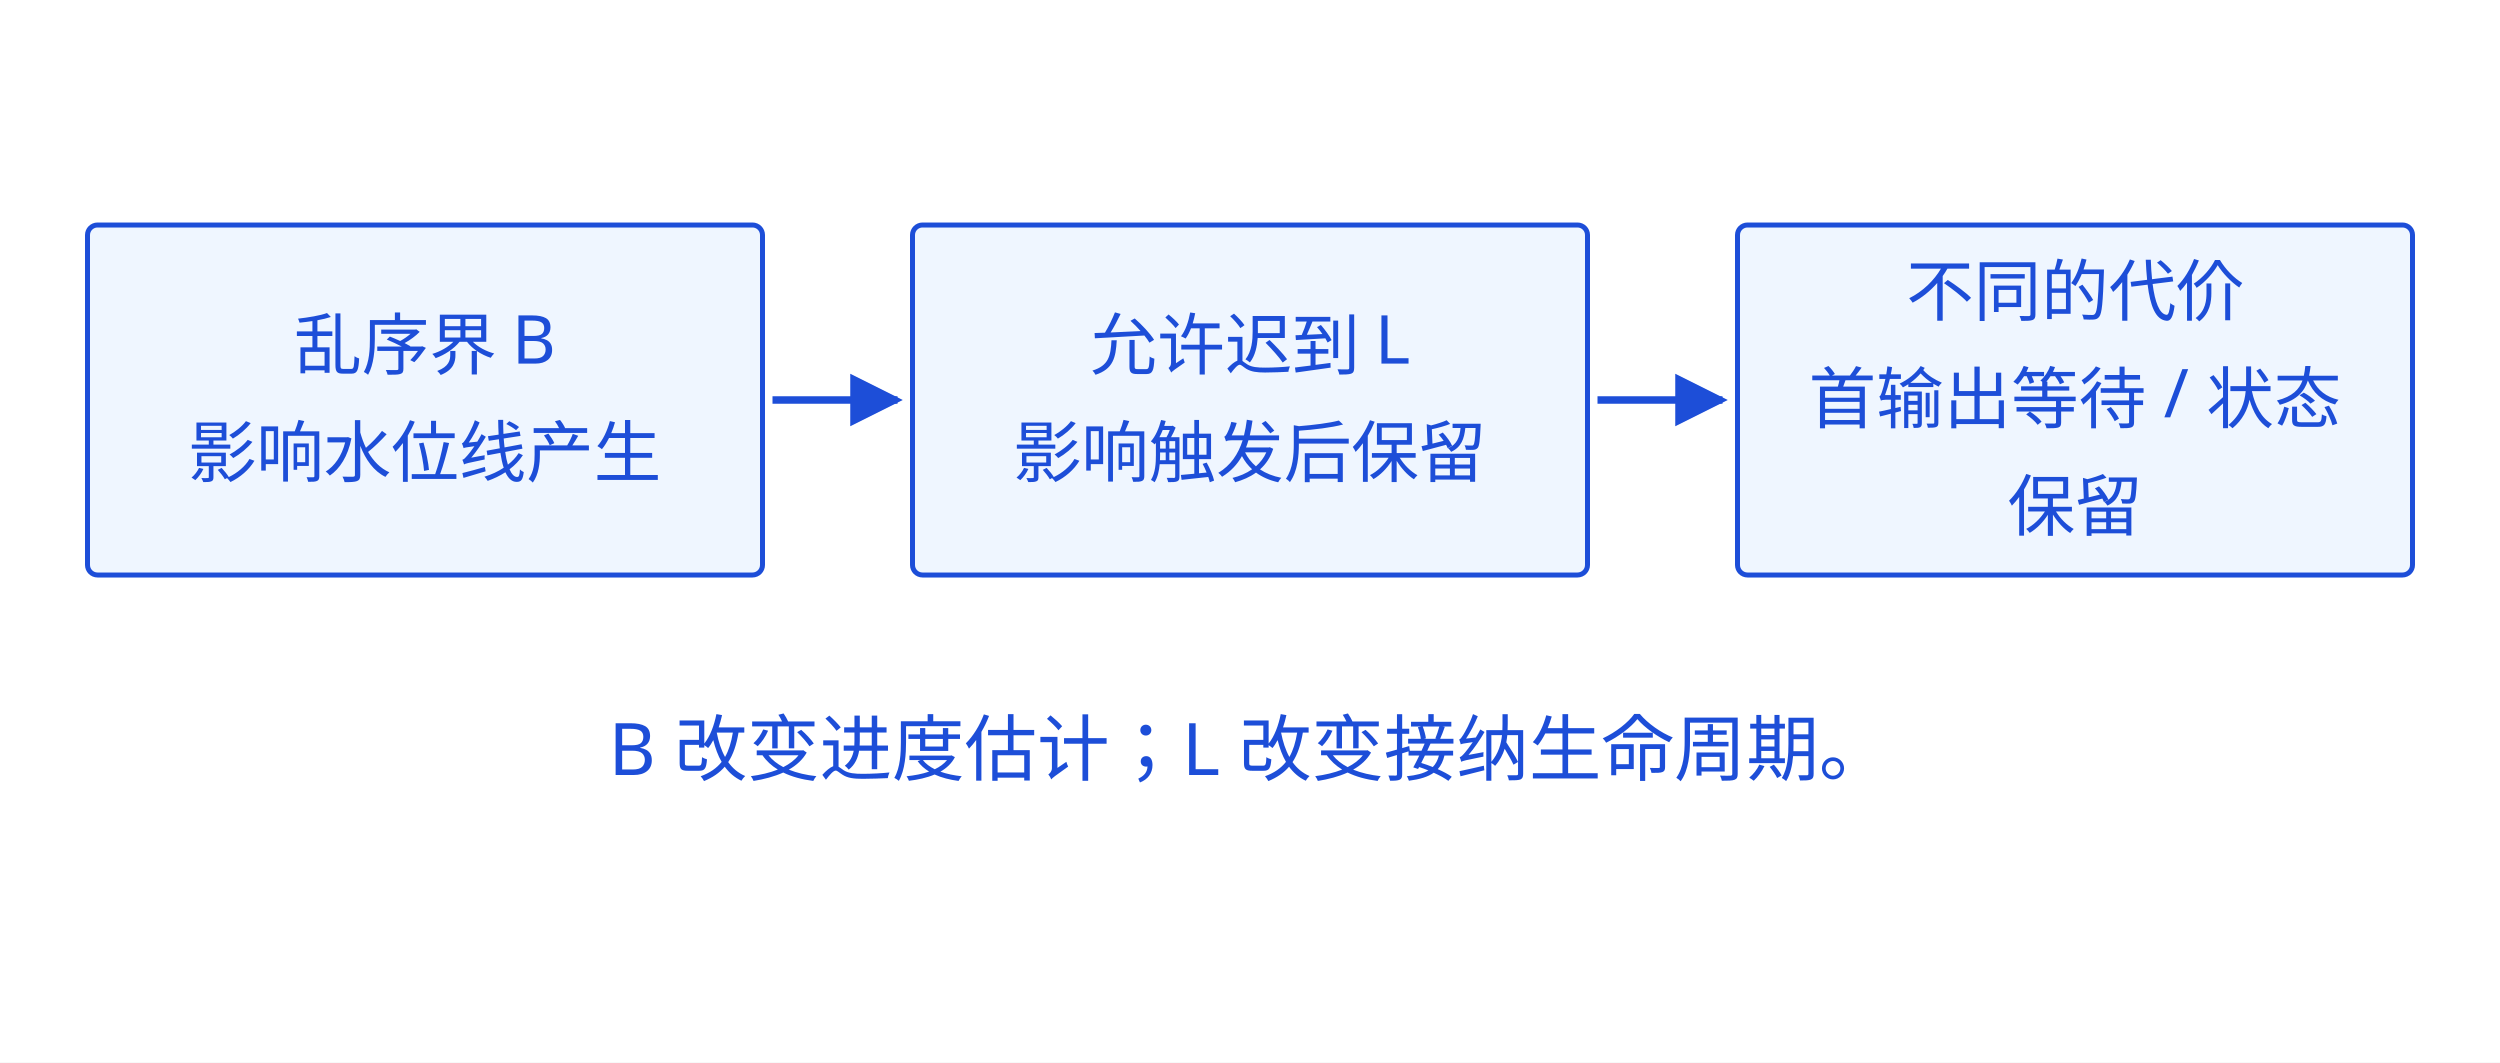
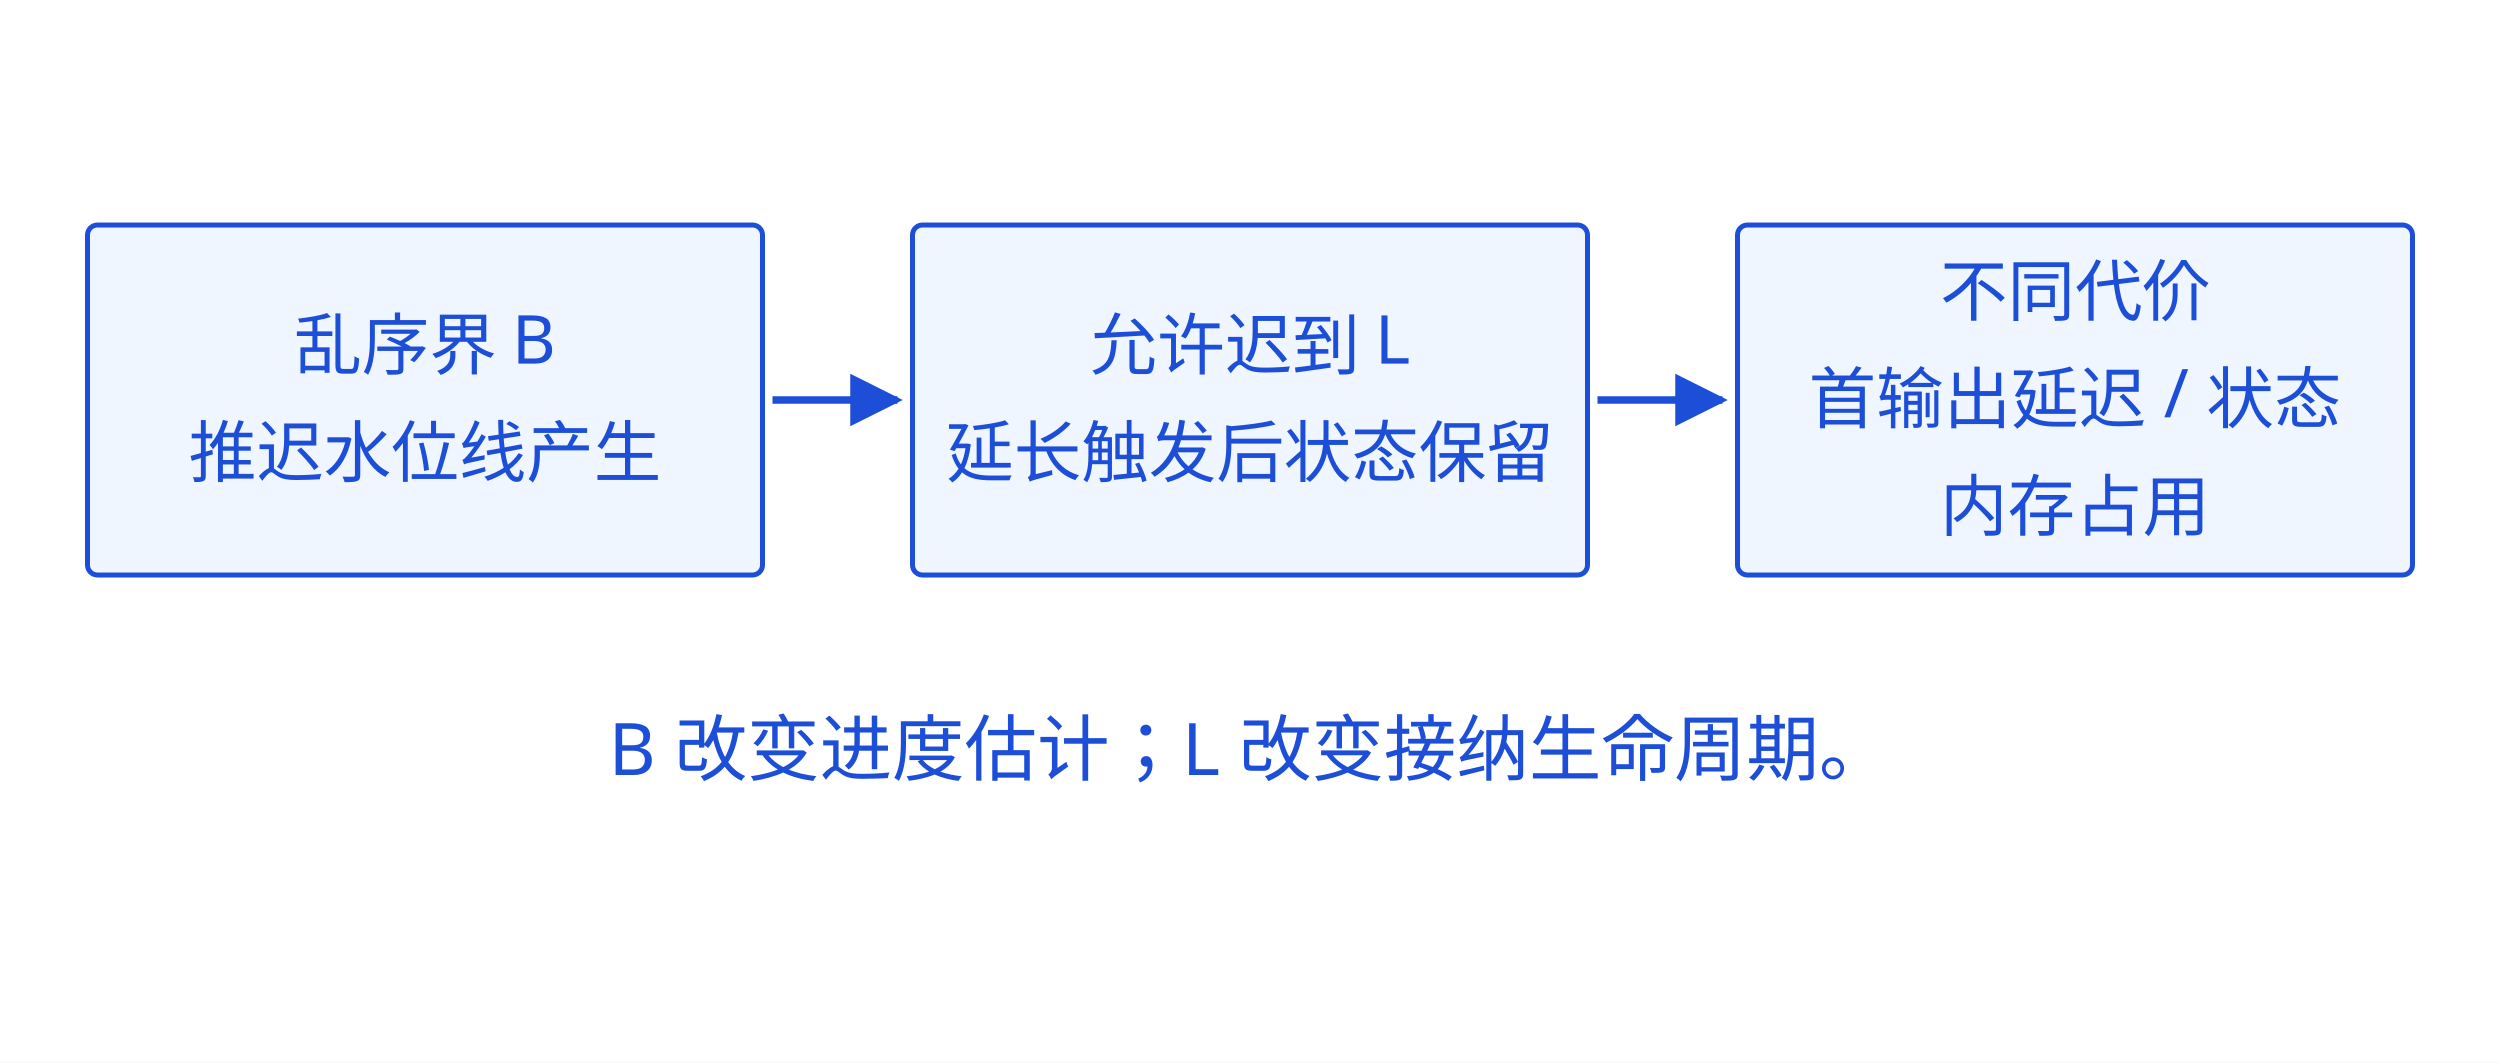
<svg xmlns="http://www.w3.org/2000/svg" viewBox="0 0 1000 425" role="img">
  <defs>
    <marker id="1d4ed8" viewBox="0 0 10 10" refX="9" refY="5" markerWidth="7" markerHeight="7" orient="auto">
      <path d="M0 0L10 5L0 10Z" fill="#1d4ed8" />
    </marker>
    <marker id="dc2626" viewBox="0 0 10 10" refX="9" refY="5" markerWidth="7" markerHeight="7" orient="auto">
      <path d="M0 0L10 5L0 10Z" fill="#dc2626" />
    </marker>
    <marker id="15803d" viewBox="0 0 10 10" refX="9" refY="5" markerWidth="7" markerHeight="7" orient="auto">
      <path d="M0 0L10 5L0 10Z" fill="#15803d" />
    </marker>
    <marker id="b45309" viewBox="0 0 10 10" refX="9" refY="5" markerWidth="7" markerHeight="7" orient="auto">
      <path d="M0 0L10 5L0 10Z" fill="#b45309" />
    </marker>
    <marker id="64748b" viewBox="0 0 10 10" refX="9" refY="5" markerWidth="7" markerHeight="7" orient="auto">
      <path d="M0 0L10 5L0 10Z" fill="#64748b" />
    </marker>
  </defs>
  <rect width="1000" height="425" fill="white" />
  <g font-family="PingFang SC,Microsoft YaHei,sans-serif">
    <rect x="35.0" y="90" width="270" height="140" rx="4" fill="#eff6ff" stroke="#1d4ed8" stroke-width="2" />
    <text x="170.0" y="147.68" font-size="27" fill="#1d4ed8" text-anchor="middle" font-weight="400">乱序界 B</text>
-     <text x="170.0" y="190.68" font-size="27" fill="#1d4ed8" text-anchor="middle" font-weight="400">影响水位线产生</text>
+     <text x="170.0" y="190.68" font-size="27" fill="#1d4ed8" text-anchor="middle" font-weight="400">推迟水位线产生</text>
    <path d="M309.0 160L359.0 160" fill="none" stroke="#1d4ed8" stroke-width="3" marker-end="url(#1d4ed8)" />
    <rect x="365.0" y="90" width="270" height="140" rx="4" fill="#eff6ff" stroke="#1d4ed8" stroke-width="2" />
    <text x="500.0" y="147.68" font-size="27" fill="#1d4ed8" text-anchor="middle" font-weight="400">允许迟到 L</text>
-     <text x="500.0" y="190.68" font-size="27" fill="#1d4ed8" text-anchor="middle" font-weight="400">影响触发后保留</text>
+     <text x="500.0" y="190.68" font-size="27" fill="#1d4ed8" text-anchor="middle" font-weight="400">延长触发后状态保留</text>
    <path d="M639.0 160L689.0 160" fill="none" stroke="#1d4ed8" stroke-width="3" marker-end="url(#1d4ed8)" />
    <rect x="695.0" y="90" width="270" height="140" rx="4" fill="#eff6ff" stroke="#1d4ed8" stroke-width="2" />
-     <text x="830.0" y="126.18" font-size="27" fill="#1d4ed8" text-anchor="middle" font-weight="400">不同的代价</text>
-     <text x="830.0" y="169.18" font-size="27" fill="#1d4ed8" text-anchor="middle" font-weight="400">首输出等待 / 状态</text>
-     <text x="830.0" y="212.18" font-size="27" fill="#1d4ed8" text-anchor="middle" font-weight="400">保留</text>
+     <text x="830.0" y="126.18" font-size="27" fill="#1d4ed8" text-anchor="middle" font-weight="400">不同代价</text>
+     <text x="830.0" y="169.18" font-size="27" fill="#1d4ed8" text-anchor="middle" font-weight="400">首输出延迟 / 状态</text>
+     <text x="830.0" y="212.18" font-size="27" fill="#1d4ed8" text-anchor="middle" font-weight="400">内存占用</text>
    <text x="500" y="310" font-size="29" fill="#1d4ed8" text-anchor="middle" font-weight="400">B 改变进度估计；L 改变接纳生命周期。</text>
  </g>
</svg>
